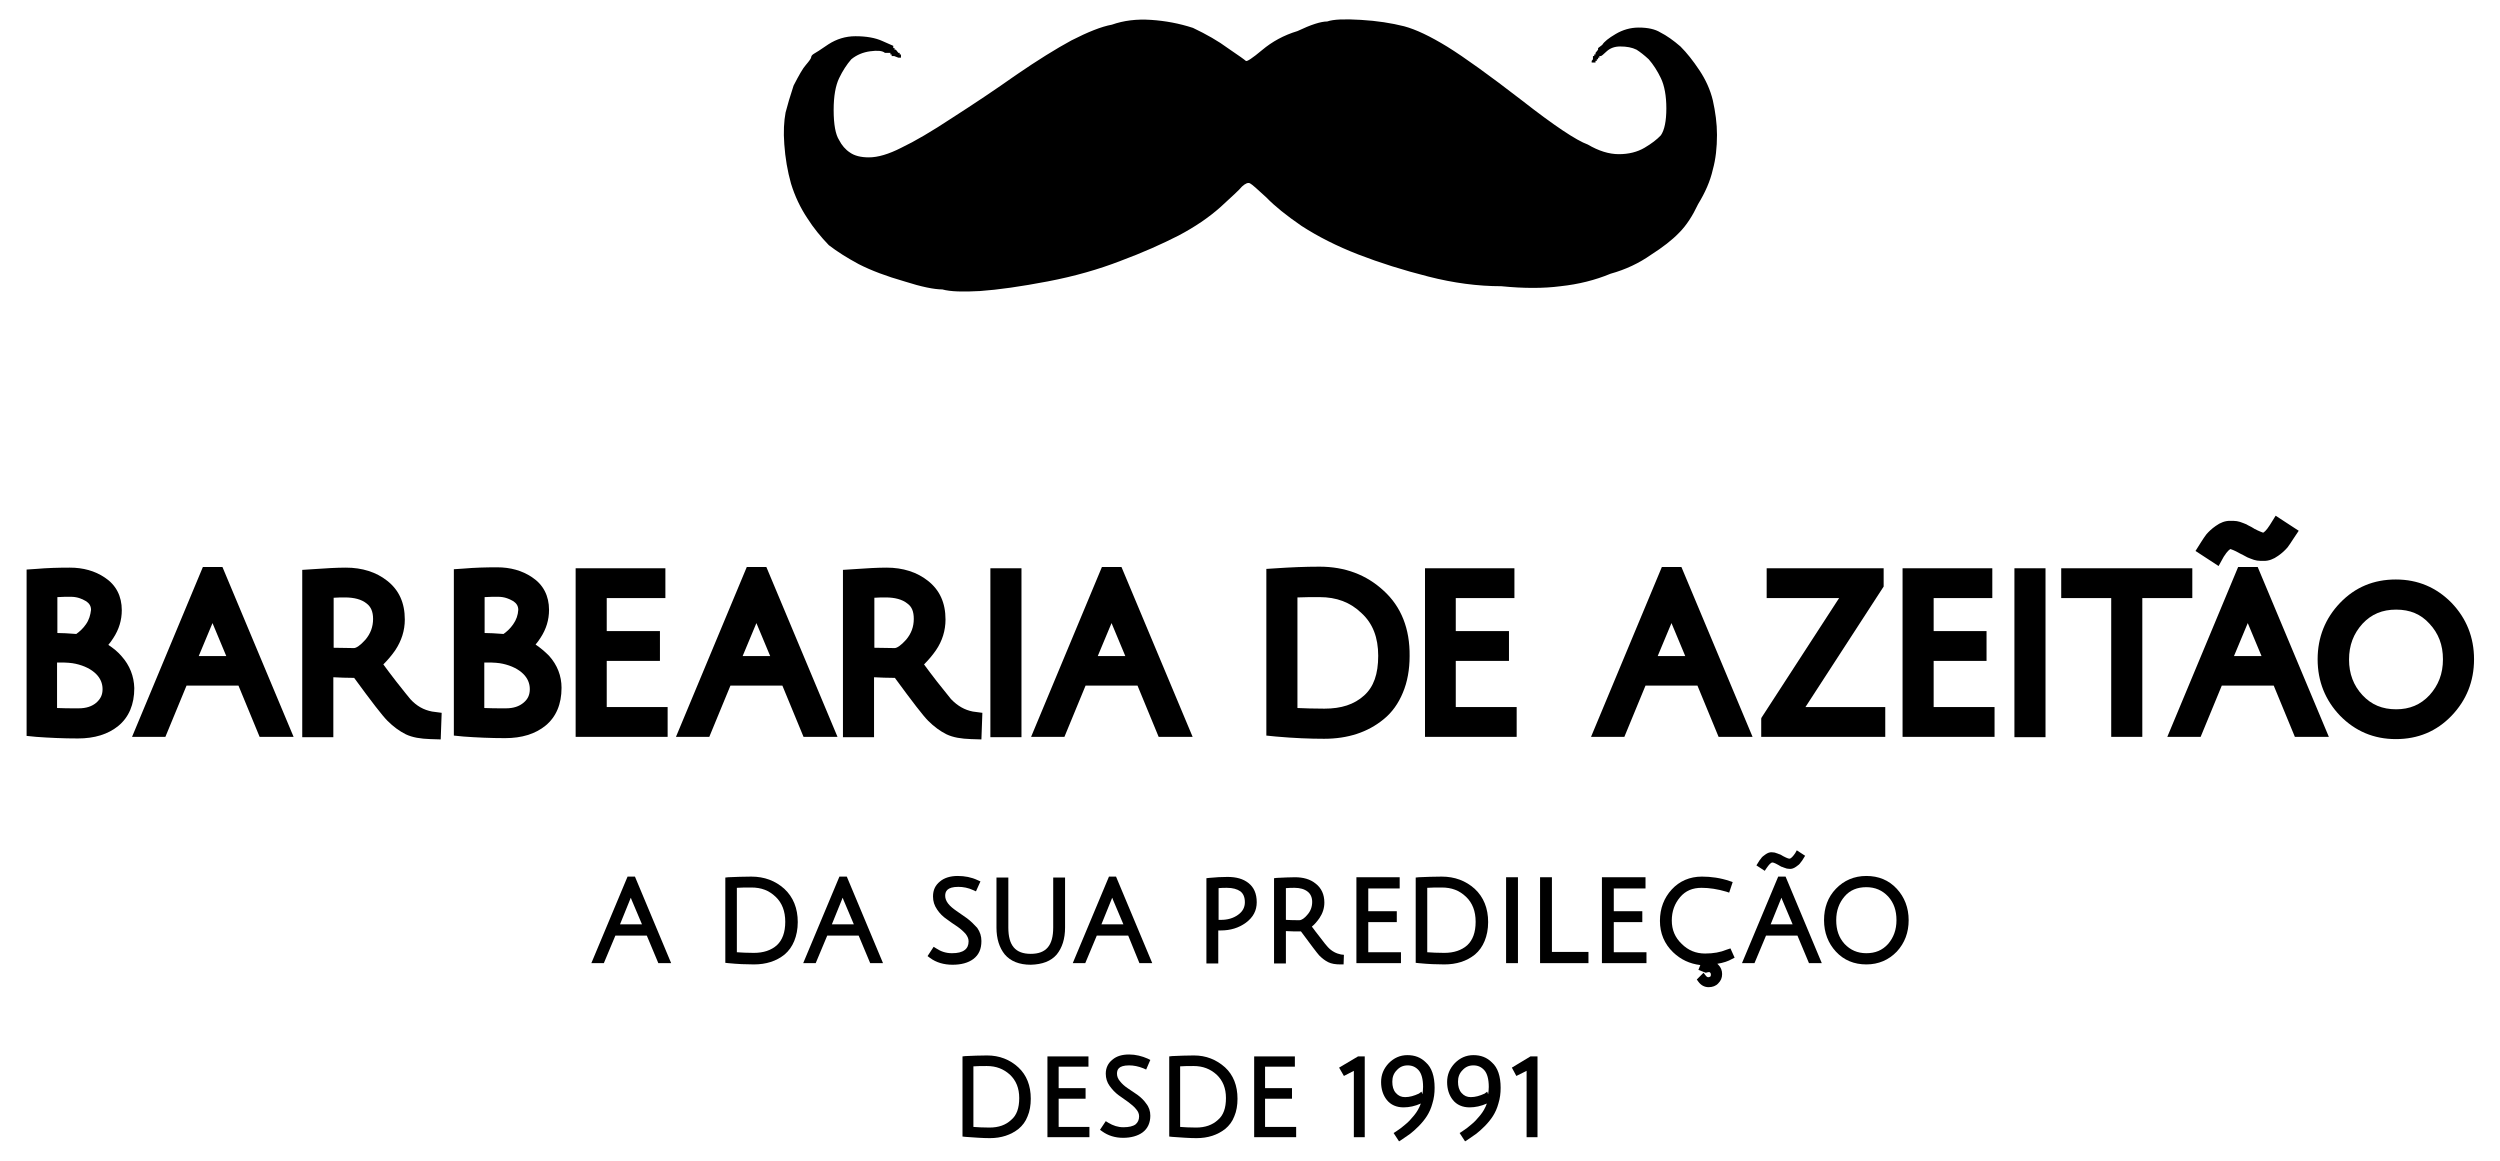
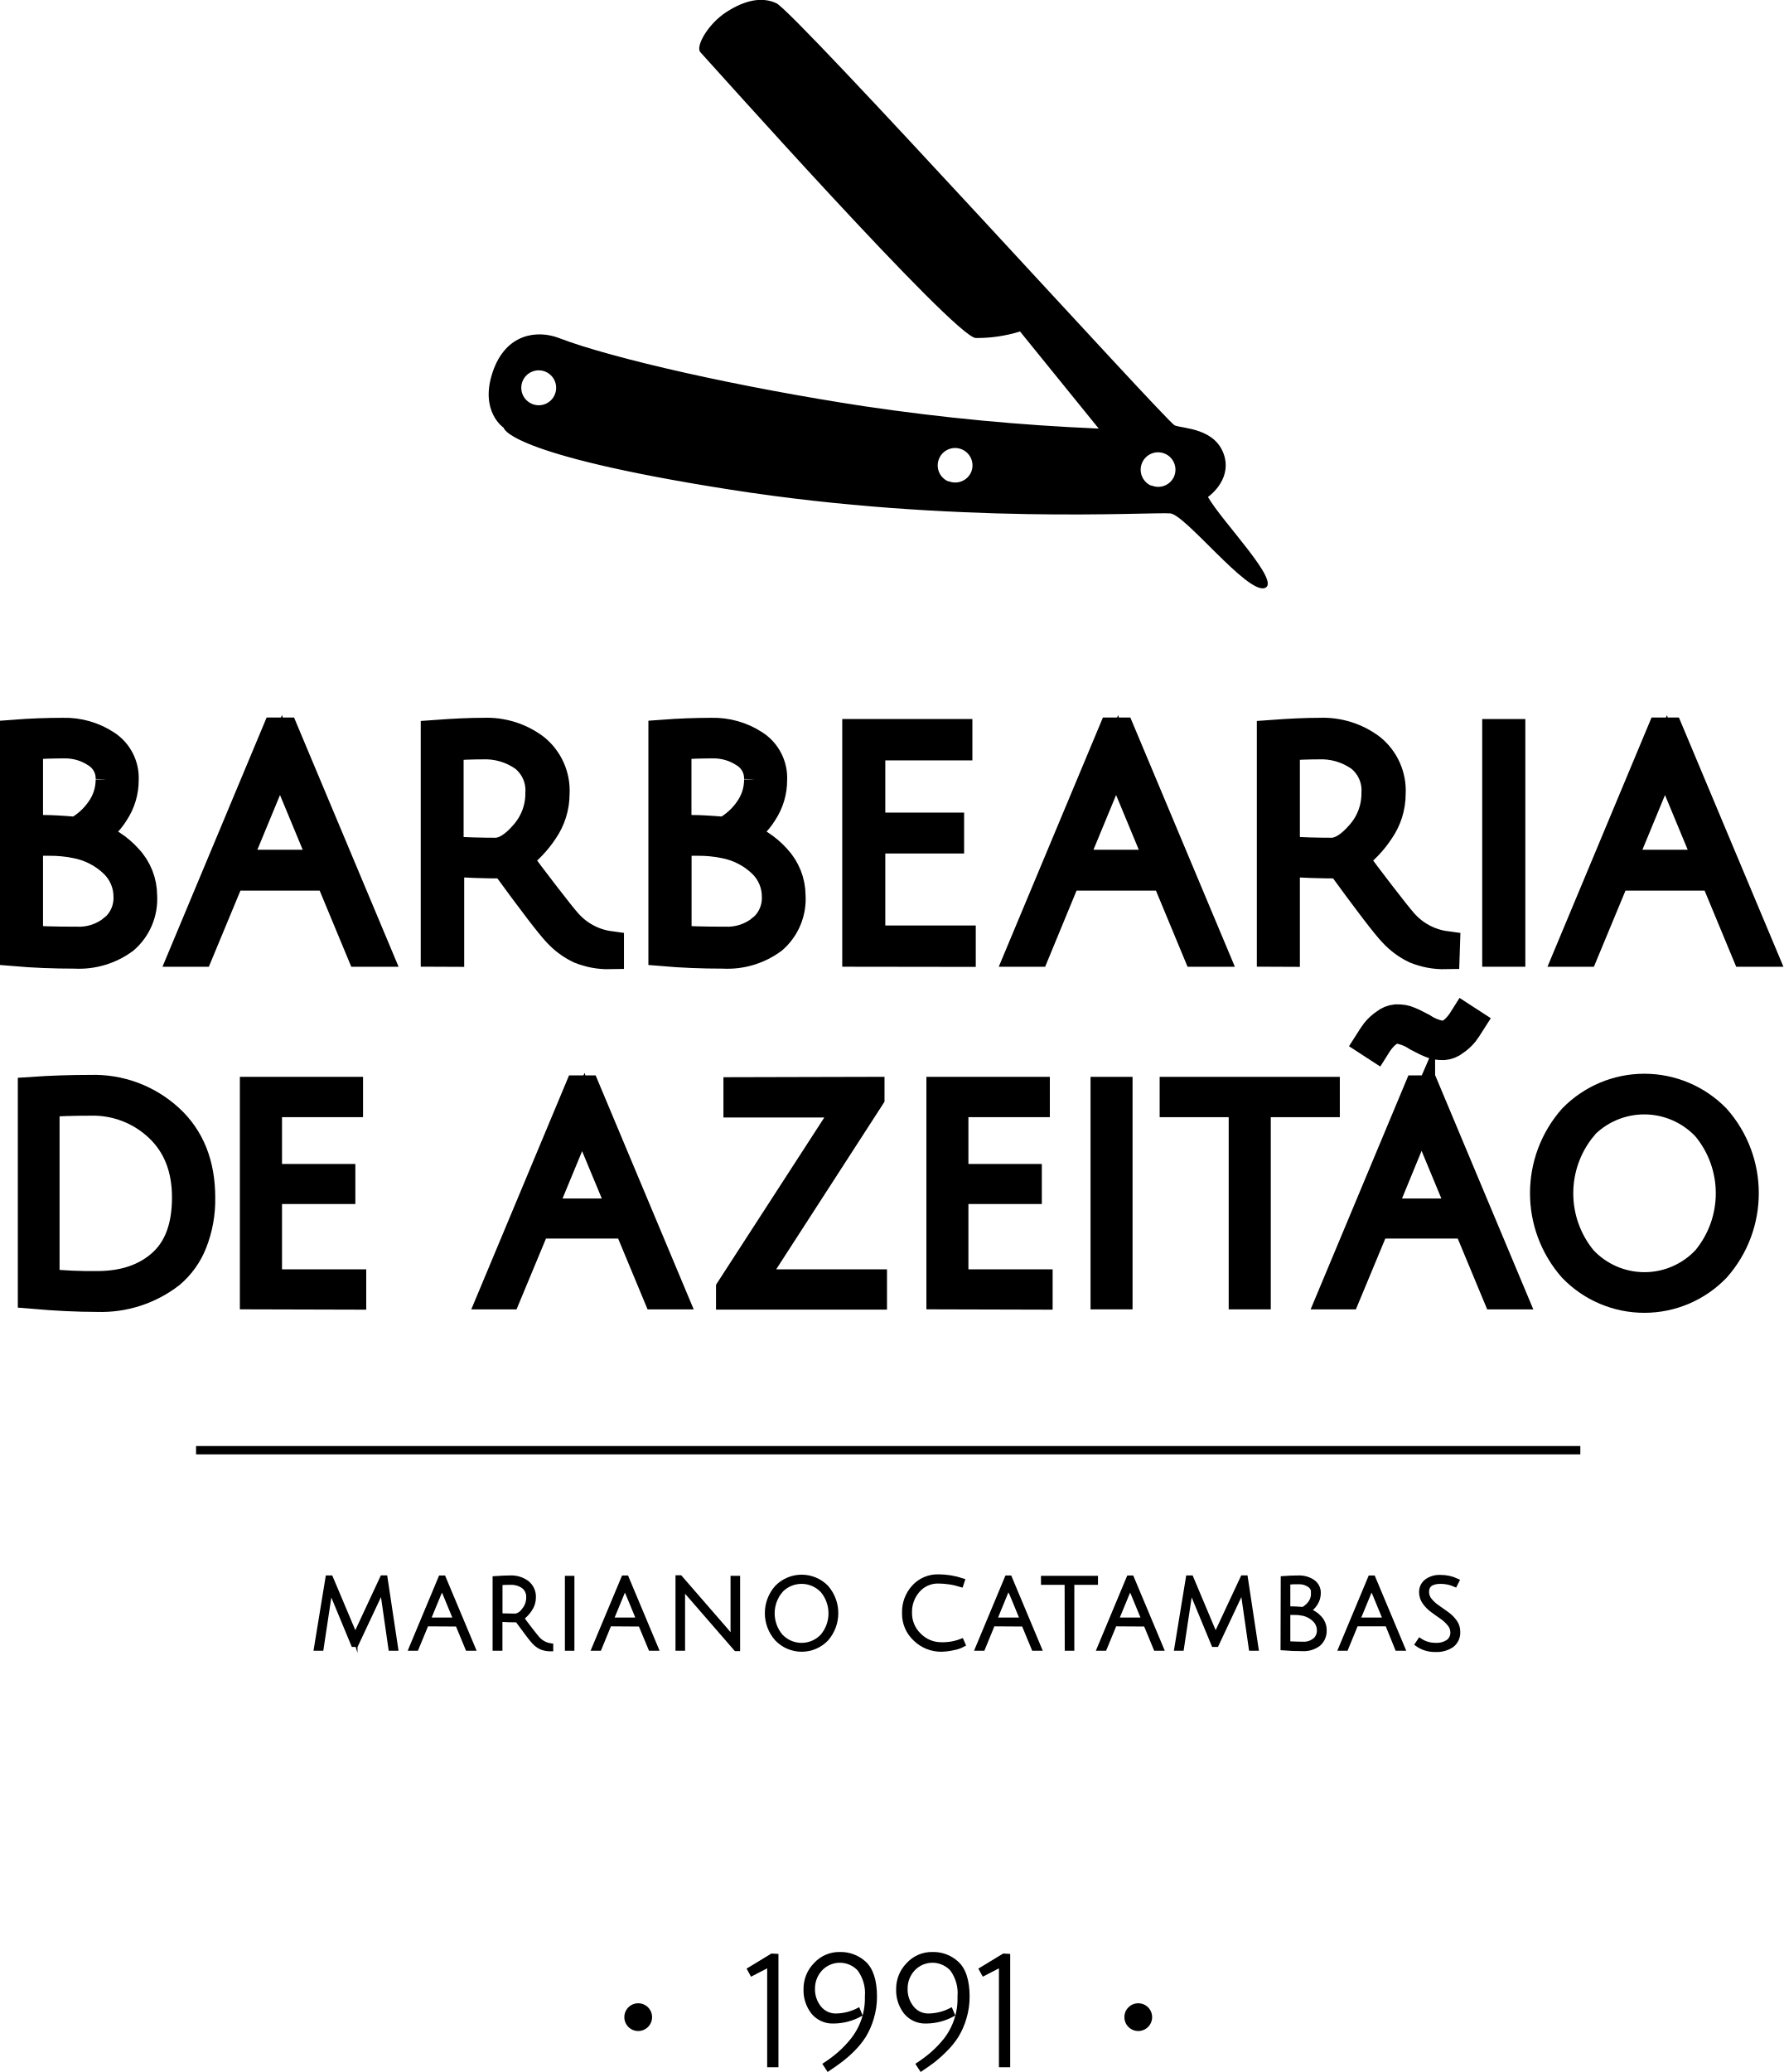
- <svg xmlns="http://www.w3.org/2000/svg" version="1.1" id="Layer_1" x="0px" y="0px" viewBox="0 0 780 362" style="enable-background:new 0 0 780 362;" xml:space="preserve">
-   <g id="XMLID_1_">
-     <g id="XMLID_155_">
-       <path id="XMLID_170_" d="M308,329.3c-2.3,0-4.6,0.1-6.8,0.2l-0.9,0.1v25l0.9,0.1c2.8,0.2,5.4,0.4,7.6,0.4c3.6,0,6.6-1,9-2.9    c1.2-1,2.2-2.3,2.8-3.9c0.7-1.6,1-3.5,1-5.5c0-4.1-1.3-7.4-3.9-9.8C315.1,330.6,311.8,329.3,308,329.3z M308.7,351.8    c-2,0-3.7-0.1-5-0.2v-18.9c1.2-0.1,2.7-0.1,4.2-0.1c2.9,0,5.2,0.9,7.2,2.7c1.9,1.8,2.9,4.2,2.9,7.3c0,3.1-0.8,5.4-2.5,6.8    C313.8,351,311.6,351.8,308.7,351.8z" />
-       <polygon id="XMLID_169_" points="330.3,342.8 338.7,342.8 338.7,339.5 330.3,339.5 330.3,332.8 339.6,332.8 339.6,329.6     326.8,329.6 326.8,354.8 339.9,354.8 339.9,351.6 330.3,351.6   " />
-       <path id="XMLID_168_" d="M354.9,341.6c-1-0.7-2.1-1.4-3.1-2.1c-0.9-0.6-1.8-1.4-2.4-2.2c-0.6-0.7-0.9-1.5-0.9-2.3    c0-1.2,0.4-2.6,3.8-2.6c1.4,0,2.9,0.3,4.4,0.9l0.9,0.4l1.3-3l-0.8-0.4c-1.8-0.8-3.8-1.3-5.8-1.3c-2.2,0-3.9,0.5-5.2,1.6    c-1.4,1.1-2.1,2.6-2.1,4.4c0,1.4,0.4,2.7,1.2,3.8c0.8,1.1,1.7,2.1,2.8,2.9c1,0.7,2.1,1.5,3.1,2.2c0.9,0.7,1.8,1.4,2.4,2.2    c0.6,0.7,0.9,1.4,0.9,2.2c0,1.1-0.4,1.9-1.1,2.5c-0.8,0.6-2.1,0.9-3.8,0.9c-1.7,0-3.2-0.5-4.7-1.4l-0.8-0.5l-1.8,2.7l0.7,0.5    c1.8,1.3,4,2,6.5,2c2.5,0,4.6-0.6,6.1-1.7c1.6-1.2,2.4-3,2.4-5.2c0-1.4-0.4-2.7-1.3-3.8C357,343.4,356,342.4,354.9,341.6z" />
-       <path id="XMLID_165_" d="M372.5,329.3c-2.3,0-4.6,0.1-6.8,0.2l-0.9,0.1v25l0.9,0.1c2.8,0.2,5.4,0.4,7.6,0.4c3.6,0,6.6-1,9-2.9    c1.2-1,2.2-2.3,2.8-3.9c0.7-1.6,1-3.5,1-5.5c0-4.1-1.3-7.4-3.9-9.8C379.5,330.6,376.3,329.3,372.5,329.3z M373.2,351.8    c-2,0-3.7-0.1-5-0.2v-18.9c1.2-0.1,2.7-0.1,4.2-0.1c2.9,0,5.2,0.9,7.2,2.7c1.9,1.8,2.9,4.2,2.9,7.3c0,3.1-0.8,5.4-2.5,6.8    C378.3,351,376,351.8,373.2,351.8z" />
-       <polygon id="XMLID_164_" points="394.7,342.8 403.1,342.8 403.1,339.5 394.7,339.5 394.7,332.8 404,332.8 404,329.6 391.3,329.6     391.3,354.8 404.4,354.8 404.4,351.6 394.7,351.6   " />
-       <polygon id="XMLID_163_" points="417.8,333.1 419.3,335.7 422.4,334.1 422.4,354.8 425.8,354.8 425.8,329.6 423.7,329.6   " />
-       <path id="XMLID_160_" d="M439.1,329.2c-2.3,0-4.2,0.9-5.8,2.5c-1.6,1.7-2.4,3.6-2.4,5.9c0,2.2,0.6,4.1,1.8,5.6    c1.2,1.5,3,2.3,5.2,2.3c1.8,0,3.6-0.4,5.4-1.2c-0.5,1.4-1.2,2.6-2.1,3.7c-0.9,1.1-1.8,2.1-2.7,2.8c-0.8,0.7-1.8,1.5-2.9,2.2    l-0.8,0.5l1.7,2.6l0.8-0.5c1-0.7,1.9-1.3,2.6-1.8c0.8-0.6,1.7-1.4,2.7-2.4c1-1,1.9-2.1,2.6-3.2c0.7-1.1,1.3-2.4,1.7-3.9    c0.5-1.6,0.7-3.2,0.7-4.9c0-3.6-0.9-6.3-2.7-7.9C443.3,329.9,441.4,329.2,439.1,329.2z M442.7,341.2c-1.5,0.7-2.9,1.1-4.3,1.1    c-1.2,0-2.1-0.4-2.9-1.3c-0.8-0.9-1.1-2.1-1.1-3.5c0-1.4,0.4-2.6,1.4-3.6c0.9-1,2-1.5,3.4-1.5c1.4,0,2.5,0.5,3.4,1.5    c0.9,1,1.4,2.8,1.4,5.2c0,0.8-0.1,1.6-0.2,2.3l-0.3-0.8L442.7,341.2z" />
-       <path id="XMLID_157_" d="M459.7,329.2c-2.3,0-4.2,0.9-5.8,2.5c-1.6,1.7-2.4,3.6-2.4,5.9c0,2.2,0.6,4.1,1.8,5.6    c1.2,1.5,3,2.3,5.2,2.3c1.8,0,3.6-0.4,5.4-1.2c-0.5,1.4-1.2,2.6-2.1,3.7c-0.9,1.1-1.8,2.1-2.7,2.8c-0.8,0.7-1.8,1.5-2.9,2.2    l-0.8,0.5l1.7,2.6l0.8-0.5c1-0.7,1.9-1.3,2.6-1.8c0.8-0.6,1.7-1.4,2.7-2.4c1-1,1.9-2.1,2.6-3.2c0.7-1.1,1.3-2.4,1.7-3.9    c0.5-1.6,0.7-3.2,0.7-4.9c0-3.6-0.9-6.3-2.7-7.9C463.9,329.9,462,329.2,459.7,329.2z M463.2,341.2c-1.5,0.7-2.9,1.1-4.3,1.1    c-1.2,0-2.1-0.4-2.9-1.3c-0.8-0.9-1.1-2.1-1.1-3.5c0-1.4,0.4-2.6,1.4-3.6c0.9-1,2-1.5,3.4-1.5c1.4,0,2.5,0.5,3.4,1.5    c0.9,1,1.4,2.8,1.4,5.2c0,0.8-0.1,1.6-0.2,2.3l-0.3-0.8L463.2,341.2z" />
-       <polygon id="XMLID_156_" points="471.7,333.1 473.1,335.7 476.3,334.1 476.3,354.8 479.7,354.8 479.7,329.6 477.5,329.6   " />
-     </g>
-     <g id="XMLID_111_">
-       <path id="XMLID_153_" d="M37.9,204.7c-1.2-1.4-2.6-2.5-4.1-3.5c0.6-0.7,1.1-1.4,1.6-2.2c1.7-2.6,2.6-5.5,2.6-8.6    c0-4.4-1.8-7.9-5.3-10.2c-3.1-2.1-6.8-3.1-10.9-3.1c-3.6,0-7.1,0.1-10.5,0.4l-3,0.2v51.9l3,0.3c4.1,0.3,8.5,0.5,13,0.5    c5.2,0,9.4-1.3,12.6-3.9c3.3-2.7,5-6.7,5-11.8C41.8,211,40.5,207.6,37.9,204.7z M30.7,219.9l-0.6-0.7c-1.4,1.2-3.2,1.8-5.6,1.8    c-2.7,0-4.9,0-6.7-0.1v-14.2h1c1.8,0,3.5,0.1,4.8,0.4c2.7,0.6,4.9,1.7,6.4,3.2c1.3,1.3,2,2.9,2,4.7c0,1.8-0.6,3-1.9,4.2    L30.7,219.9L30.7,219.9z M26.8,194.8c-0.9,1.3-1.9,2.2-3,3c-2.5-0.2-4.5-0.3-5.9-0.3v-11.2c1.4-0.1,2.8-0.1,4.2-0.1    c1.8,0,3.3,0.5,4.8,1.4c1,0.7,1.5,1.5,1.5,2.7C28.2,191.9,27.8,193.4,26.8,194.8z" />
-       <path id="XMLID_466_" d="M63.3,176.9l-22.1,53h10.4l6.6-16h16.2l6.6,16h10.6l-22.2-53H63.3z M70.6,204.7H62l4.3-10.3L70.6,204.7z" />
-       <path id="XMLID_469_" d="M128,218.1c-0.6-0.7-2.1-2.6-4.4-5.5c-1.5-1.9-2.8-3.7-4-5.3c1.3-1.3,2.6-2.8,3.7-4.4c2-3,3-6.2,3-9.6    c0-5.2-1.8-9.2-5.5-12.1c-3.4-2.7-7.8-4.1-12.9-4.1c-2.8,0-6.3,0.2-10.5,0.5l-3.1,0.2v52.2h9.7v-18.7c2,0.1,4.2,0.2,6.5,0.2    c5.4,7.4,8.8,11.8,10.4,13.4c1.8,1.8,3.7,3.2,5.7,4.2c2.1,1,4.6,1.4,7.7,1.5l3.2,0.1l0.3-8.3l-3-0.4    C132.2,221.5,130,220.3,128,218.1z M116.4,193.1c0,2.5-0.8,4.6-2.4,6.5c-1.7,1.9-2.9,2.6-3.6,2.6c-2,0-4.1-0.1-6.3-0.1v-15.6    c1.3-0.1,2.4-0.1,3.5-0.1c2.9,0,5.2,0.6,6.8,1.9C115.7,189.3,116.4,190.8,116.4,193.1z" />
-       <path id="XMLID_472_" d="M167.1,201.1c0.6-0.7,1.1-1.4,1.6-2.2c1.7-2.6,2.6-5.5,2.6-8.6c0-4.4-1.8-7.9-5.3-10.2    c-3.1-2.1-6.8-3.1-10.9-3.1c-3.6,0-7.1,0.1-10.5,0.4l-3,0.2v51.9l3,0.3c4.1,0.3,8.5,0.5,13,0.5c5.2,0,9.4-1.3,12.6-3.9    c3.3-2.7,5-6.7,5-11.8c0-3.7-1.3-7.1-3.9-10C170,203.3,168.6,202.1,167.1,201.1z M164,219.9l-0.6-0.7c-1.4,1.2-3.2,1.8-5.6,1.8    c-2.7,0-4.9,0-6.7-0.1v-14.2h1c1.8,0,3.5,0.1,4.8,0.4c2.7,0.6,4.9,1.7,6.4,3.2c1.3,1.3,2,2.9,2,4.7c0,1.8-0.6,3.1-1.9,4.2    L164,219.9z M160.1,194.8c-0.9,1.3-1.9,2.2-3,3c-2.5-0.2-4.5-0.3-5.9-0.3v-11.2c1.4-0.1,2.8-0.1,4.2-0.1c1.8,0,3.3,0.5,4.8,1.4    c1,0.7,1.5,1.5,1.5,2.7C161.6,191.9,161.1,193.4,160.1,194.8z" />
-       <polygon id="XMLID_474_" points="189.3,206.2 205.9,206.2 205.9,196.9 189.3,196.9 189.3,186.6 207.6,186.6 207.6,177.3     179.6,177.3 179.6,229.9 208.3,229.9 208.3,220.6 189.3,220.6   " />
-       <path id="XMLID_477_" d="M233,176.9l-22.1,53h10.4l6.6-16h16.2l6.6,16h10.6l-22.2-53H233z M240.3,204.7h-8.6l4.3-10.3L240.3,204.7    z" />
-       <path id="XMLID_480_" d="M296.7,218.1c-0.6-0.7-2.1-2.6-4.4-5.5c-1.5-1.9-2.8-3.7-4-5.3c1.3-1.3,2.6-2.8,3.7-4.4    c2-2.9,3-6.2,3-9.6c0-5.2-1.8-9.2-5.5-12.1c-3.4-2.7-7.8-4.1-12.9-4.1c-2.8,0-6.3,0.2-10.5,0.5l-3.1,0.2v52.2h9.7v-18.7    c2,0.1,4.2,0.2,6.5,0.2c5.5,7.5,8.8,11.8,10.4,13.4c1.8,1.8,3.7,3.2,5.7,4.2c2.1,1,4.6,1.4,7.7,1.5l3.2,0.1l0.3-8.3l-3-0.4    C301,221.5,298.8,220.3,296.7,218.1z M285.1,193.1c0,2.5-0.8,4.6-2.4,6.5c-1.7,1.9-2.9,2.6-3.6,2.6c-2,0-4.1-0.1-6.3-0.1v-15.6    c1.3-0.1,2.4-0.1,3.5-0.1c2.9,0,5.2,0.6,6.8,1.9C284.5,189.3,285.1,190.8,285.1,193.1z" />
-       <rect id="XMLID_481_" x="309" y="177.3" width="9.7" height="52.7" />
-       <path id="XMLID_484_" d="M343.8,176.9l-22.1,53h10.4l6.6-16h16.2l6.6,16h10.6l-22.2-53H343.8z M351.1,204.7h-8.6l4.3-10.3    L351.1,204.7z" />
-       <path id="XMLID_487_" d="M431.7,184.3c-5.4-5-12.1-7.5-20-7.5c-4.5,0-9.1,0.2-13.5,0.5l-3.1,0.2v52l3,0.3c5.6,0.5,10.6,0.7,15,0.7    c7.4,0,13.6-2,18.6-6.1c2.6-2.1,4.6-4.9,6-8.3c1.4-3.3,2.1-7.2,2.1-11.4C439.9,196.2,437.2,189.3,431.7,184.3z M430,204.6    c0,5.7-1.4,9.7-4.4,12.4c-3.1,2.8-7.1,4.1-12.4,4.1c-3.3,0-6.1-0.1-8.4-0.2v-34.5c2.1-0.1,4.4-0.1,6.9-0.1c5.3,0,9.6,1.6,13.1,5    C428.3,194.5,430,198.9,430,204.6z" />
-       <polygon id="XMLID_488_" points="454.2,206.2 470.8,206.2 470.8,196.9 454.2,196.9 454.2,186.6 472.5,186.6 472.5,177.3     444.6,177.3 444.6,229.9 473.2,229.9 473.2,220.6 454.2,220.6   " />
-       <path id="XMLID_491_" d="M518.5,176.9l-22.1,53h10.4l6.6-16h16.2l6.6,16h10.6l-22.2-53H518.5z M525.8,204.7h-8.6l4.3-10.3    L525.8,204.7z" />
-       <polygon id="XMLID_492_" points="587.7,183 587.7,177.3 551.2,177.3 551.2,186.6 573.8,186.6 549.6,223.9 549.5,224.2     549.5,229.9 588.2,229.9 588.2,220.6 563.3,220.6   " />
-       <polygon id="XMLID_493_" points="603.3,206.2 619.8,206.2 619.8,196.9 603.3,196.9 603.3,186.6 621.6,186.6 621.6,177.3     593.6,177.3 593.6,229.9 622.3,229.9 622.3,220.6 603.3,220.6   " />
-       <rect id="XMLID_494_" x="628.5" y="177.3" width="9.7" height="52.7" />
-       <polygon id="XMLID_495_" points="684,177.3 643.1,177.3 643.1,186.6 658.7,186.6 658.7,229.9 668.4,229.9 668.4,186.6 684,186.6       " />
-       <path id="XMLID_496_" d="M693.8,173.7c1.2-1.9,1.9-2.3,2.1-2.4c0.2,0.1,1.1,0.3,3,1.4l1,0.5c0.7,0.4,1.1,0.6,1.3,0.7    c0.2,0.1,0.5,0.2,1,0.4c0.7,0.3,1.4,0.5,2,0.6c0.6,0.1,1.3,0.1,2.2,0.1c1.4,0,2.9-0.5,4.4-1.6c1.3-0.9,2.2-1.8,2.9-2.6    c0.5-0.7,1.1-1.5,1.7-2.5l1.8-2.7l-7.2-4.7l-1.8,2.9c-1.2,1.9-1.9,2.3-2.1,2.4c-0.2-0.1-1-0.3-2.9-1.3l-0.1-0.1    c-0.1,0-0.3-0.2-0.7-0.4l-0.2-0.1c-0.7-0.3-1.1-0.6-1.3-0.7c-0.2-0.1-0.5-0.2-1-0.4c-0.7-0.3-1.4-0.5-2-0.6    c-0.6-0.1-1.3-0.1-2.2-0.1c-1.4,0-2.9,0.5-4.4,1.6c-1.3,0.9-2.2,1.8-2.9,2.6c-0.5,0.7-1.1,1.5-1.7,2.5l-1.7,2.7l7.2,4.7    L693.8,173.7z" />
-       <path id="XMLID_499_" d="M698.3,176.9l-22.1,53h10.4l6.6-16h16.2l6.6,16h10.6l-22.2-53H698.3z M705.6,204.7H697l4.3-10.3    L705.6,204.7z" />
-       <path id="XMLID_502_" d="M764.9,188.1c-4.7-4.8-10.5-7.3-17.4-7.3c-6.9,0-12.7,2.4-17.4,7.3c-4.6,4.8-7,10.7-7,17.6    c0,6.9,2.4,12.8,7,17.6c4.7,4.8,10.5,7.3,17.4,7.3c6.9,0,12.7-2.4,17.4-7.3c4.6-4.8,7-10.7,7-17.6    C771.9,198.8,769.5,192.9,764.9,188.1z M762.2,205.7c0,4.5-1.4,8.1-4.2,11.2c-2.8,3-6.2,4.4-10.4,4.4c-4.3,0-7.7-1.4-10.5-4.4    c-2.8-3-4.2-6.7-4.2-11.1c0-4.5,1.4-8.1,4.2-11.2c2.8-3,6.2-4.4,10.5-4.4c4.3,0,7.7,1.4,10.4,4.4    C760.8,197.6,762.2,201.2,762.2,205.7z" />
-     </g>
-     <g id="XMLID_75_">
-       <path id="XMLID_108_" d="M195.8,273.5l-11.3,27h3.9l3.6-8.6h9.8l3.6,8.6h4l-11.3-27H195.8z M193.4,288.5l3.2-7.9    c0.1-0.2,0.1-0.3,0.2-0.5c0.1,0.2,0.2,0.4,0.2,0.5l3.3,7.8H193.4z" />
-       <path id="XMLID_105_" d="M234.4,273.5c-2.4,0-4.8,0.1-7.2,0.2l-0.9,0.1v26.6l0.9,0.1c3,0.3,5.7,0.4,8,0.4c3.8,0,7-1,9.6-3.1    c1.3-1.1,2.3-2.5,3-4.2c0.7-1.7,1.1-3.7,1.1-5.9c0-4.3-1.4-7.8-4.2-10.4C241.9,274.8,238.5,273.5,234.4,273.5z M235.2,297.3    c-2.1,0-3.9-0.1-5.3-0.2v-20.1c1.3-0.1,2.8-0.1,4.5-0.1c3.1,0,5.5,0.9,7.6,2.9c2,1.9,3,4.5,3,7.8c0,3.3-0.9,5.7-2.6,7.3    C240.6,296.5,238.2,297.3,235.2,297.3z" />
-       <path id="XMLID_102_" d="M258.1,291.9h9.8l3.6,8.6h4l-11.3-27h-2.3l-11.3,27h3.9L258.1,291.9z M259.5,288.5l3.2-7.9    c0.1-0.2,0.1-0.3,0.2-0.5c0.1,0.2,0.2,0.4,0.2,0.5l3.3,7.8H259.5z" />
-       <path id="XMLID_101_" d="M301.7,286.5c-1.1-0.8-2.2-1.5-3.3-2.3c-1-0.7-1.9-1.4-2.6-2.3c-0.6-0.8-0.9-1.6-0.9-2.4    c0-1.3,0.5-2.8,4.1-2.8c1.5,0,3.1,0.3,4.6,1l0.9,0.4l1.4-3.1l-0.9-0.4c-1.9-0.9-4-1.3-6.2-1.3c-2.3,0-4.2,0.6-5.5,1.7    c-1.5,1.2-2.2,2.7-2.2,4.7c0,1.5,0.4,2.8,1.3,4.1c0.8,1.2,1.8,2.2,3,3c1.1,0.8,2.2,1.6,3.3,2.3c1,0.7,1.9,1.5,2.6,2.3    c0.6,0.8,0.9,1.5,0.9,2.3c0,1.2-0.4,2.1-1.2,2.7c-0.9,0.7-2.2,1-4,1c-1.8,0-3.4-0.5-4.9-1.5l-0.8-0.5l-1.9,2.9l0.8,0.6    c1.9,1.4,4.3,2.1,7,2.1c2.7,0,4.9-0.6,6.5-1.8c1.7-1.3,2.5-3.1,2.5-5.6c0-1.5-0.4-2.8-1.3-4.1    C303.9,288.4,302.9,287.4,301.7,286.5z" />
-       <path id="XMLID_100_" d="M329.7,297.8c1.7-2.1,2.6-4.9,2.6-8.4v-15.6h-3.7v15.6c0,5.6-2.2,8.2-7,8.2s-7-2.6-7-8.2v-15.6h-3.7v15.6    c0,3.5,0.9,6.3,2.6,8.4c1.8,2.1,4.5,3.2,8.1,3.2C325.2,300.9,327.9,299.9,329.7,297.8z" />
-       <path id="XMLID_97_" d="M355.5,300.5h4l-11.3-27H346l-11.3,27h3.9l3.6-8.6h9.8L355.5,300.5z M343.6,288.5l3.2-7.9    c0.1-0.2,0.1-0.3,0.2-0.5c0.1,0.2,0.2,0.4,0.2,0.5l3.3,7.8H343.6z" />
-       <path id="XMLID_94_" d="M389.5,275.5c-1.6-1.3-3.8-1.9-6.5-1.9c-1.8,0-3.7,0.1-5.7,0.3l-0.9,0.1v26.6h3.7v-10.3h0.8    c3,0,5.6-0.8,7.8-2.4c2.3-1.7,3.4-3.8,3.4-6.4C392.1,278.8,391.2,276.8,389.5,275.5z M380.1,277.1c1-0.1,1.9-0.1,2.7-0.1h0    c1.8,0,3.2,0.4,4.2,1.1c0.9,0.7,1.4,1.8,1.4,3.4c0,1.6-0.7,2.9-2.1,3.9c-1.5,1.1-3.3,1.6-5.4,1.6h-0.7V277.1z" />
-       <path id="XMLID_91_" d="M414.3,295.5c-0.4-0.4-1.2-1.4-2.4-3c-1-1.3-1.9-2.4-2.6-3.4c0.9-0.7,1.7-1.7,2.4-2.7    c1-1.5,1.5-3.1,1.5-4.8c0-2.5-0.9-4.5-2.7-5.9c-1.7-1.4-3.9-2-6.5-2c-1.5,0-3.4,0.1-5.6,0.2l-0.9,0.1v26.6h3.7v-10.1    c1.4,0.1,3,0.1,4.7,0.1c3.1,4.2,4.9,6.6,5.7,7.5c0.9,0.9,1.8,1.6,2.8,2.1c1,0.5,2.3,0.7,3.8,0.7l1,0l0.1-3l-0.9-0.1    C416.9,297.5,415.5,296.8,414.3,295.5z M401.2,277.1c1-0.1,1.9-0.1,2.7-0.1c1.7,0,3.1,0.4,4.1,1.2c0.9,0.7,1.4,1.8,1.4,3.2    c0,1.5-0.5,2.9-1.5,4c-0.9,1.1-1.8,1.7-2.5,1.7c-1.3,0-2.7,0-4.2-0.1V277.1z" />
-       <polygon id="XMLID_90_" points="426.9,287.7 435.8,287.7 435.8,284.3 426.9,284.3 426.9,277.2 436.7,277.2 436.7,273.7     423.2,273.7 423.2,300.5 437.1,300.5 437.1,297.1 426.9,297.1   " />
-       <path id="XMLID_87_" d="M449.8,273.5c-2.4,0-4.8,0.1-7.2,0.2l-0.9,0.1v26.6l0.9,0.1c3,0.3,5.7,0.4,8,0.4c3.8,0,7-1,9.6-3.1    c1.3-1.1,2.3-2.5,3-4.2c0.7-1.7,1.1-3.7,1.1-5.9c0-4.3-1.4-7.8-4.2-10.4C457.3,274.8,453.9,273.5,449.8,273.5z M450.6,297.3    c-2.1,0-3.9-0.1-5.3-0.2v-20.1c1.3-0.1,2.8-0.1,4.5-0.1c3.1,0,5.5,0.9,7.6,2.9c2,1.9,3,4.5,3,7.8c0,3.3-0.9,5.7-2.6,7.3    C456,296.5,453.6,297.3,450.6,297.3z" />
-       <rect id="XMLID_86_" x="469.9" y="273.7" width="3.7" height="26.8" />
-       <polygon id="XMLID_85_" points="484.2,273.7 480.5,273.7 480.5,300.5 495.6,300.5 495.6,297 484.2,297   " />
-       <polygon id="XMLID_84_" points="503.5,287.7 512.4,287.7 512.4,284.3 503.5,284.3 503.5,277.2 513.4,277.2 513.4,273.7     499.8,273.7 499.8,300.5 513.7,300.5 513.7,297.1 503.5,297.1   " />
-       <path id="XMLID_83_" d="M538.7,296.3c-1.9,0.8-4.1,1.2-6.7,1.2c-2.9,0-5.3-1-7.3-3c-2.1-2-3.1-4.4-3.1-7.3c0-2.9,0.9-5.3,2.6-7.3    c1.7-2,3.9-2.9,6.7-2.9c2.4,0,5,0.4,7.7,1.2l0.9,0.3l1.1-3.3l-0.9-0.3c-2.9-1-5.9-1.4-8.7-1.4c-3.8,0-7,1.4-9.4,4    c-2.4,2.6-3.7,5.9-3.7,9.8c0,3.9,1.4,7.2,4.1,9.8c2.4,2.3,5.2,3.6,8.5,4l-0.6,1.5l2.3,0.9l0.4-0.1c0.2-0.1,0.4-0.1,0.7-0.1    c0.1,0,0.2,0,0.3,0.2c0.1,0.1,0.2,0.2,0.2,0.6c0,0.4-0.1,0.5-0.2,0.6c-0.1,0.1-0.5,0.2-0.6,0.2c-0.2,0-0.5-0.1-0.8-0.5l-0.7-0.9    l-2.1,2.1l0.5,0.7c0.8,1.1,1.9,1.7,3.2,1.7c1.2,0,2.3-0.4,3-1.2c0.8-0.8,1.2-1.7,1.2-2.9c0-1.1-0.4-2.1-1.1-2.8    c-0.1-0.1-0.3-0.3-0.4-0.4c1.9-0.3,3.4-0.8,4.6-1.5l0.8-0.4l-1.3-2.9L538.7,296.3z" />
-       <path id="XMLID_80_" d="M554.8,273.5l-11.3,27h3.9l3.6-8.6h9.8l3.6,8.6h4l-11.3-27H554.8z M552.4,288.5l3.2-7.9    c0.1-0.2,0.1-0.3,0.2-0.5c0.1,0.2,0.2,0.4,0.2,0.5l3.3,7.8H552.4z" />
-       <path id="XMLID_79_" d="M551.2,270.8c0.7-1,1.3-1.7,1.8-1.7c0.1,0,0.5,0,1.9,0.8l0.5,0.3c0.3,0.2,0.6,0.3,0.7,0.3l0.5,0.2    c0.3,0.1,0.6,0.2,0.9,0.3c0.3,0,0.6,0.1,1,0.1c0.6,0,1.2-0.2,1.9-0.7c0.6-0.4,1.1-0.8,1.4-1.3c0.3-0.3,0.6-0.8,0.9-1.3l0.5-0.8    l-2.6-1.7l-0.5,0.9c-0.7,1-1.3,1.7-1.8,1.7c-0.1,0-0.5,0-2-0.8c0,0-0.2-0.1-0.5-0.3c-0.3-0.2-0.6-0.3-0.7-0.3l-0.5-0.2    c-0.3-0.1-0.6-0.2-0.9-0.3c-0.3,0-0.6-0.1-1-0.1c-0.6,0-1.2,0.2-1.9,0.7c-0.6,0.4-1.1,0.8-1.4,1.3c-0.3,0.3-0.6,0.8-0.9,1.3    l-0.5,0.8l2.6,1.7L551.2,270.8z" />
-       <path id="XMLID_76_" d="M582.3,273.3c-3.8,0-7,1.4-9.5,4c-2.5,2.6-3.7,5.9-3.7,9.8c0,3.9,1.3,7.2,3.7,9.8c2.5,2.7,5.7,4,9.5,4    c3.8,0,7-1.4,9.5-4c2.5-2.7,3.7-6,3.7-9.8c0-3.9-1.3-7.2-3.7-9.8C589.3,274.6,586.1,273.3,582.3,273.3z M582.3,297.4    c-2.8,0-5-1-6.8-2.9c-1.8-2-2.6-4.4-2.6-7.4c0-3,0.9-5.4,2.6-7.4c1.7-2,4-2.9,6.8-2.9c2.8,0,5,1,6.8,2.9c1.8,2,2.6,4.4,2.6,7.4    c0,3-0.9,5.4-2.6,7.4C587.3,296.5,585.1,297.4,582.3,297.4z" />
-     </g>
-     <path id="XMLID_73_" d="M499.4,17.5H499V18h-0.4v0.5h-0.4V19h-0.4v0.5h-0.8h-0.4V19l0.4-0.5V18v-0.5h0.4V17h0.4v-0.5l0.4-0.5   l0.4-0.5V15c0,0,0.4-0.3,1.3-1c0.6-1,2-2.1,4.2-3.4c2.2-1.3,4.6-2,7.2-2c2.8,0,5.1,0.5,6.7,1.5c2,1,4.1,2.5,6.3,4.4   c2,2,3.9,4.4,5.9,7.4c2,3,3.4,6.1,4.2,9.4c0.8,3.6,1.3,7.2,1.3,10.8c0,3.9-0.4,7.6-1.3,10.8c-0.8,3.6-2.4,7.2-4.6,10.8   c-1.7,3.6-3.6,6.6-5.9,8.9c-2.2,2.3-5.2,4.6-8.8,6.9c-3.7,2.6-7.9,4.6-12.6,5.9c-4.8,2-10,3.3-15.6,3.9c-5.3,0.7-11.5,0.7-18.5,0   c-7.3,0-14.9-1-22.7-3c-7.9-2-15.2-4.3-21.9-6.9c-6.7-2.6-12.6-5.6-17.7-8.9c-4.8-3.3-8.4-6.2-11-8.9c-2.8-2.6-4.5-4.1-5.1-4.4   c-0.6-0.3-1.4,0-2.5,1c-0.8,1-3.1,3.1-6.7,6.4c-3.7,3.3-8,6.2-13.1,8.9c-5.1,2.6-11.1,5.3-18.1,7.9c-6.7,2.6-14.3,4.8-22.7,6.4   c-8.4,1.6-15.4,2.6-21.1,3c-5.3,0.3-9.3,0.2-11.8-0.5c-2.5,0-6.5-0.8-11.8-2.5c-5.6-1.6-10.4-3.4-14.3-5.4c-3.7-2-6.7-3.9-9.3-5.9   c-2.5-2.6-4.8-5.4-6.7-8.4c-2.2-3.3-3.9-6.9-5.1-10.8c-1.1-3.9-1.8-8-2.1-12.3c-0.3-3.9-0.1-7.2,0.4-9.9c0.6-2.3,1.4-5.1,2.5-8.4   c1.7-3.3,2.9-5.4,3.8-6.4c1.1-1.3,1.7-2.1,1.7-2.5c0-0.3,0.3-0.7,0.8-1c0.6-0.3,2.1-1.3,4.6-3c2.5-1.6,5.3-2.5,8.4-2.5   c3.4,0,6.2,0.5,8.4,1.5l3.4,1.5V15h0.4v0.5h0.4l0.4,0.5l0.4,0.5h0.4V17h0.4v0.5V18h-0.8l-1.3-0.5h-0.4h-0.4V17h-0.4v-0.5h-1.7   c-0.8-0.7-2.4-0.8-4.6-0.5c-2.2,0.3-4.2,1.1-5.9,2.5c-1.4,1.6-2.7,3.6-3.8,5.9c-1.1,2.3-1.7,5.6-1.7,9.9c0,4.6,0.6,7.7,1.7,9.4   c0.8,1.6,2,3,3.4,3.9c1.4,1,3.4,1.5,5.9,1.5c2.8,0,6.2-1,10.1-3c4.2-2,9.5-5.1,16-9.4c6.7-4.3,13.3-8.7,19.8-13.3   c6.7-4.6,12.5-8.2,17.3-10.8c5.1-2.6,9.3-4.3,12.6-4.9c3.7-1.3,7.7-1.8,12.2-1.5c4.5,0.3,8.8,1.1,13.1,2.5c4.2,2,7.9,4.1,11,6.4   c3.4,2.3,5.2,3.6,5.5,3.9c0.3,0.3,2-0.8,5.1-3.4c3.1-2.6,6.7-4.6,11-5.9c4.2-2,7.3-3,9.3-3c2-0.7,5.5-0.8,10.5-0.5   c5.1,0.3,9.5,1,13.5,2c3.7,1,8.1,3.1,13.5,6.4c5.3,3.3,13.1,8.9,23.2,16.7c10.1,7.9,17,12.5,20.6,13.8c3.4,2,6.6,3,9.7,3   c3.1,0,5.8-0.7,8-2c2.2-1.3,3.9-2.6,5.1-3.9c1.1-1.6,1.7-4.4,1.7-8.4c0-3.9-0.6-7.1-1.7-9.4c-1.1-2.3-2.4-4.3-3.8-5.9   c-1.4-1.3-2.7-2.3-3.8-3c-1.4-0.7-3.1-1-5.1-1c-1.7,0-3.1,0.5-4.2,1.5C500.2,17,499.7,17.5,499.4,17.5" />
-   </g>
+ <svg xmlns="http://www.w3.org/2000/svg" id="Layer_1" data-name="Layer 1" viewBox="0 0 273.82 318.03">
+   <defs>
+     <style>.cls-1,.cls-2,.cls-3{stroke:#000;stroke-miterlimit:10;}.cls-1{stroke-width:4.35px;}.cls-2{stroke-width:0.75px;}.cls-3{stroke-width:0.6px;}</style>
+   </defs>
+   <path class="cls-1" d="M2.17,112.64c2.45-.19,5-.29,7.51-.29a11.57,11.57,0,0,1,6.64,1.89,6.15,6.15,0,0,1,2.8,5.46,9,9,0,0,1-1.48,5,10.24,10.24,0,0,1-3.55,3.48,12.25,12.25,0,0,1,5.6,3.58,8.37,8.37,0,0,1,2.26,5.7,8.24,8.24,0,0,1-2.8,6.73,11.73,11.73,0,0,1-7.68,2.31q-4.87,0-9.3-.38Zm14.69,7a4.5,4.5,0,0,0-2.14-4,8.55,8.55,0,0,0-4.8-1.41c-1.77,0-3.6.06-5.49.19v12.85H6.74c1.13,0,2.79.09,5,.28a10.47,10.47,0,0,0,3.63-3.25A7.91,7.91,0,0,0,16.86,119.63Zm.52,22.93a6.15,6.15,0,0,0,2.22-4.88,7.07,7.07,0,0,0-2.15-5.13,11.38,11.38,0,0,0-5.86-3,19.2,19.2,0,0,0-4-.38H4.43v15c1.39.16,3.82.23,7.3.23A8.34,8.34,0,0,0,17.38,142.56Z" />
+   <path class="cls-1" d="M35.46,134.53l-4.85,11.68h-2.4l14.17-33.9H43.7l14.22,33.9H55.38l-4.85-11.68Zm7.44-18.46a3.22,3.22,0,0,0-.19.57c-.44,1.35-.86,2.49-1.27,3.44L36.26,132.6H49.73l-5.18-12.48A22.27,22.27,0,0,1,42.9,116.07Z" />
+   <path class="cls-1" d="M66.77,146.21V112.68q4.47-.33,7.49-.33a12.3,12.3,0,0,1,7.91,2.48,8.4,8.4,0,0,1,3.1,7,10,10,0,0,1-1.78,5.7,16.28,16.28,0,0,1-4,4.19c1.16,1.6,2.6,3.5,4.31,5.72s2.82,3.6,3.32,4.16a10.52,10.52,0,0,0,6.5,3.49l0,1.5a11.66,11.66,0,0,1-4.66-.87,11.35,11.35,0,0,1-3.41-2.52q-1.63-1.69-8.08-10.54c-3.07,0-5.87-.1-8.38-.29v13.85Zm9.28-15.45q2.07,0,4.42-2.73a9.4,9.4,0,0,0,2.36-6.33,6.45,6.45,0,0,0-2.43-5.46A10.29,10.29,0,0,0,74,114.38c-1.42,0-3.07.06-5,.19v16C71.54,130.69,73.88,130.76,76.05,130.76Z" />
+   <path class="cls-1" d="M101.72,112.64q3.68-.28,7.51-.29a11.59,11.59,0,0,1,6.64,1.89,6.15,6.15,0,0,1,2.8,5.46,9,9,0,0,1-1.48,5,10.26,10.26,0,0,1-3.56,3.48,12.23,12.23,0,0,1,5.61,3.58,8.41,8.41,0,0,1,2.26,5.7,8.24,8.24,0,0,1-2.8,6.73,11.73,11.73,0,0,1-7.68,2.31q-4.87,0-9.3-.38Zm14.69,7a4.5,4.5,0,0,0-2.14-4,8.55,8.55,0,0,0-4.8-1.41c-1.78,0-3.6.06-5.49.19v12.85h2.31c1.13,0,2.79.09,5,.28a10.47,10.47,0,0,0,3.63-3.25A7.91,7.91,0,0,0,116.41,119.63Zm.52,22.93a6.17,6.17,0,0,0,2.21-4.88,7.06,7.06,0,0,0-2.14-5.13,11.38,11.38,0,0,0-5.86-3,19.23,19.23,0,0,0-4-.38H104v15c1.38.16,3.82.23,7.3.23A8.36,8.36,0,0,0,116.93,142.56Z" />
+   <path class="cls-1" d="M131.48,146.21V112.54h15.63v2H133.74V126.9h12.1v1.93h-12.1v15.4h13.89v2Z" />
+   <path class="cls-1" d="M163.82,134.53,159,146.21h-2.4l14.17-33.9h1.32l14.22,33.9h-2.54l-4.85-11.68Zm7.44-18.46a3.22,3.22,0,0,0-.19.57c-.44,1.35-.86,2.49-1.27,3.44l-5.18,12.52h13.47l-5.18-12.48A22.27,22.27,0,0,1,171.26,116.07Z" />
+   <path class="cls-1" d="M195.13,146.21V112.68q4.47-.33,7.49-.33a12.32,12.32,0,0,1,7.91,2.48,8.4,8.4,0,0,1,3.1,7,9.91,9.91,0,0,1-1.79,5.7,16.08,16.08,0,0,1-4,4.19c1.16,1.6,2.6,3.5,4.31,5.72s2.82,3.6,3.32,4.16a10.5,10.5,0,0,0,6.5,3.49l-.05,1.5a11.66,11.66,0,0,1-4.66-.87,11.35,11.35,0,0,1-3.41-2.52q-1.64-1.69-8.08-10.54-4.62,0-8.38-.29v13.85Zm9.28-15.45q2.07,0,4.42-2.73a9.4,9.4,0,0,0,2.36-6.33,6.45,6.45,0,0,0-2.43-5.46,10.3,10.3,0,0,0-6.43-1.86c-1.41,0-3.06.06-4.94.19v16C199.9,130.69,202.24,130.76,204.41,130.76Z" />
+   <path class="cls-1" d="M229.73,146.21V112.54H232v33.67Z" />
+   <path class="cls-1" d="M248.1,134.53l-4.85,11.68h-2.41L255,112.31h1.31l14.22,33.9H268l-4.85-11.68Zm7.43-18.46a2.79,2.79,0,0,0-.18.57c-.44,1.35-.87,2.49-1.28,3.44L248.9,132.6h13.46l-5.18-12.48A22.27,22.27,0,0,1,255.53,116.07Z" />
+   <path class="cls-1" d="M13.9,167.16A17.11,17.11,0,0,1,26,171.65q4.88,4.48,4.87,12.2a17.9,17.9,0,0,1-1.25,6.91,12.05,12.05,0,0,1-3.44,4.8,17.42,17.42,0,0,1-11.27,3.63q-4.43,0-10-.48V167.46Q9.34,167.16,13.9,167.16Zm1,30.11q6.18,0,9.93-3.36t3.75-10.1q0-6.75-4.23-10.74a14.66,14.66,0,0,0-10.45-4c-2.66,0-5,.08-6.93.22v27.62A69.75,69.75,0,0,0,14.9,197.27Z" />
+   <path class="cls-1" d="M39,198.8V167.46H53.56v1.84H41.12v11.53H52.38v1.8H41.12V197H54.05v1.84Z" />
+   <path class="cls-1" d="M82.37,187.93,77.85,198.8H75.62l13.19-31.56H90l13.23,31.56h-2.36l-4.52-10.87Zm6.92-17.18a2.14,2.14,0,0,0-.17.53c-.41,1.25-.81,2.32-1.19,3.2l-4.82,11.65H95.65l-4.83-11.61A21.18,21.18,0,0,1,89.29,170.75Z" />
+   <path class="cls-1" d="M133.62,167.46v1L115.17,197H134v1.84H112.1v-1l18.45-28.49H113.24v-1.84Z" />
+   <path class="cls-1" d="M144.4,198.8V167.46H159v1.84H146.5v11.53h11.27v1.8H146.5V197h12.93v1.84Z" />
+   <path class="cls-1" d="M169.6,198.8V167.46h2.1V198.8Z" />
+   <path class="cls-1" d="M190.81,169.3h-10.6v-1.84h23.31v1.84h-10.6v29.5h-2.11Z" />
+   <path class="cls-1" d="M211.23,187.93l-4.52,10.87h-2.23l13.19-31.56h1.23l13.23,31.56h-2.36l-4.52-10.87ZM214.56,158q-1.67,0-3.33,2.67l-1.14-.74c.41-.65.77-1.17,1.07-1.58a6.65,6.65,0,0,1,1.45-1.32,3.19,3.19,0,0,1,1.71-.7,6.55,6.55,0,0,1,1.12.07,3.69,3.69,0,0,1,.85.26l.66.28.79.4.68.35a7.47,7.47,0,0,0,3,1.18q1.67,0,3.33-2.67l1.14.74c-.41.65-.77,1.17-1.07,1.58a6.65,6.65,0,0,1-1.45,1.32,3.11,3.11,0,0,1-1.71.7,6.55,6.55,0,0,1-1.12-.07,3.69,3.69,0,0,1-.85-.26l-.66-.28-.79-.4-.68-.35A7.47,7.47,0,0,0,214.56,158Zm3.59,12.74a2.78,2.78,0,0,0-.17.53c-.41,1.25-.81,2.32-1.19,3.2L212,186.13h12.54l-4.82-11.61A20.8,20.8,0,0,1,218.15,170.75Z" />
+   <path class="cls-1" d="M241.41,194.64a17.4,17.4,0,0,1,0-23,15.4,15.4,0,0,1,22.07,0,17.34,17.34,0,0,1,0,23,15.33,15.33,0,0,1-22.07,0ZM243,173a16,16,0,0,0,0,20.32,12.93,12.93,0,0,0,18.93,0,15.93,15.93,0,0,0,0-20.32,13,13,0,0,0-19,0Z" />
+   <path class="cls-2" d="M54.66,252.41h-.4l-3.14-7.58c-.18-.42-.32-.79-.43-1.11l-.15,1.14L49.31,253h-.74l1.77-10.81h.42l3.35,7.94a8.22,8.22,0,0,1,.4,1.05c0-.11.19-.45.47-1l3.73-8h.41L60.75,253H60l-1.17-8.14a8.2,8.2,0,0,1-.12-1.16l-.07.14a4.26,4.26,0,0,1-.18.42c-.08.2-.17.4-.26.61Z" />
+   <path class="cls-2" d="M65.46,249.25,63.91,253h-.76l4.51-10.8h.42L72.61,253H71.8l-1.54-3.72Zm2.37-5.88a.8.8,0,0,0-.06.18c-.14.43-.28.8-.41,1.1l-1.65,4H70l-1.65-4A7,7,0,0,1,67.83,243.37Z" />
+   <path class="cls-2" d="M76,253V242.29c1-.07,1.74-.1,2.38-.1a4,4,0,0,1,2.52.78,2.69,2.69,0,0,1,1,2.23,3.15,3.15,0,0,1-.57,1.81,5.12,5.12,0,0,1-1.27,1.34c.37.51.82,1.12,1.37,1.82s.9,1.15,1.06,1.33a3.33,3.33,0,0,0,2.07,1.11l0,.48a3.78,3.78,0,0,1-1.48-.28A3.47,3.47,0,0,1,82,252c-.35-.36-1.2-1.48-2.57-3.36q-1.47,0-2.67-.09V253Zm3-4.92a2,2,0,0,0,1.41-.87,3,3,0,0,0,.75-2,2.06,2.06,0,0,0-.77-1.74,3.31,3.31,0,0,0-2.05-.59c-.45,0-1,0-1.57.06V248C77.55,248,78.29,248.05,79,248.05Z" />
+   <path class="cls-2" d="M87.1,253V242.25h.71V253Z" />
+   <path class="cls-2" d="M93.54,249.25,92,253h-.77l4.52-10.8h.42L100.7,253h-.81l-1.55-3.72Zm2.37-5.88a.8.8,0,0,0-.06.18c-.14.43-.27.8-.4,1.1l-1.65,4h4.29l-1.65-4A7.49,7.49,0,0,1,95.91,243.37Z" />
+   <path class="cls-2" d="M104.8,244l0,1.27V253h-.72V242.16h.33l7.07,8.14c.48.57.85,1,1.11,1.36q-.06-.72-.06-1.65v-7.76h.72v10.81H113l-7.2-8.29q-.75-.86-1-1.14Z" />
+   <path class="cls-2" d="M119.3,251.54a5.92,5.92,0,0,1,0-7.88,5.28,5.28,0,0,1,7.55,0,6,6,0,0,1,0,7.88,5.23,5.23,0,0,1-7.55,0Zm.53-7.41a5.44,5.44,0,0,0,0,7,4.42,4.42,0,0,0,6.47,0,5.46,5.46,0,0,0,0-7,4.45,4.45,0,0,0-6.48,0Z" />
+   <path class="cls-2" d="M144.54,253.15a5.65,5.65,0,0,1-4-1.6,5.22,5.22,0,0,1-1.68-3.94,5.62,5.62,0,0,1,1.47-4,4.89,4.89,0,0,1,3.76-1.59,11.77,11.77,0,0,1,3.65.6l-.2.6a12,12,0,0,0-3.45-.54,4.09,4.09,0,0,0-3.21,1.41,5,5,0,0,0-1.24,3.44,4.71,4.71,0,0,0,1.45,3.48,4.76,4.76,0,0,0,3.47,1.43,7.9,7.9,0,0,0,3.06-.54l.22.51a4.79,4.79,0,0,1-1.49.51A9.29,9.29,0,0,1,144.54,253.15Z" />
+   <path class="cls-2" d="M152.41,249.25,150.87,253h-.77l4.51-10.8H155l4.53,10.8h-.81l-1.54-3.72Zm2.37-5.88a.8.8,0,0,0-.06.18c-.14.43-.28.8-.41,1.1l-1.64,4H157l-1.65-4A7,7,0,0,1,154.78,243.37Z" />
+   <path class="cls-2" d="M163.82,242.88h-3.63v-.63h8v.63h-3.63V253h-.72Z" />
+   <path class="cls-2" d="M171.11,249.25,169.56,253h-.76l4.51-10.8h.42l4.53,10.8h-.81l-1.54-3.72Zm2.37-5.88a.8.8,0,0,0-.06.18c-.14.43-.28.8-.41,1.1l-1.65,4h4.29l-1.65-4A7,7,0,0,1,173.48,243.37Z" />
+   <path class="cls-2" d="M186.75,252.41h-.41l-3.13-7.58c-.18-.42-.33-.79-.44-1.11l-.15,1.14L181.39,253h-.73l1.77-10.81h.42l3.34,7.94a8.36,8.36,0,0,1,.41,1.05,10.15,10.15,0,0,1,.46-1l3.74-8h.4L192.84,253h-.75l-1.17-8.14a8.2,8.2,0,0,1-.12-1.16.54.54,0,0,0-.07.14l-.18.42c-.09.2-.17.4-.26.61Z" />
+   <path class="cls-2" d="M197,242.28q1.17-.09,2.4-.09a3.71,3.71,0,0,1,2.11.6,2,2,0,0,1,.89,1.74,2.87,2.87,0,0,1-.47,1.58,3.32,3.32,0,0,1-1.13,1.11,3.86,3.86,0,0,1,1.78,1.14,2.68,2.68,0,0,1,.72,1.82,2.62,2.62,0,0,1-.89,2.14,3.74,3.74,0,0,1-2.44.74q-1.56,0-3-.12Zm4.68,2.22a1.44,1.44,0,0,0-.68-1.26,2.74,2.74,0,0,0-1.53-.45c-.56,0-1.15,0-1.75.06v4.09h.74q.54,0,1.59.09a3.34,3.34,0,0,0,1.15-1A2.48,2.48,0,0,0,201.65,244.5Zm.17,7.31a2,2,0,0,0,.7-1.56,2.25,2.25,0,0,0-.68-1.63,3.66,3.66,0,0,0-1.87-1,6.06,6.06,0,0,0-1.28-.12h-1v4.79c.44,0,1.22.07,2.33.07A2.68,2.68,0,0,0,201.82,251.81Z" />
+   <path class="cls-2" d="M208.17,249.25,206.63,253h-.76l4.51-10.8h.42l4.53,10.8h-.81L213,249.25Zm2.37-5.88a.8.8,0,0,0-.06.18c-.14.43-.27.8-.4,1.1l-1.65,4h4.29l-1.65-4A7.49,7.49,0,0,1,210.54,243.37Z" />
+   <path class="cls-2" d="M223.38,243.19a5.55,5.55,0,0,0-2.18-.46c-1.46,0-2.18.54-2.18,1.62a2,2,0,0,0,.49,1.31,5.7,5.7,0,0,0,1.2,1.08l1.41,1a5,5,0,0,1,1.2,1.19,2.51,2.51,0,0,1,.49,1.5,2.42,2.42,0,0,1-.91,2.06,4.11,4.11,0,0,1-2.53.7,4.57,4.57,0,0,1-2.75-.83l.36-.54a4.25,4.25,0,0,0,2.37.71,3.22,3.22,0,0,0,2-.52,1.74,1.74,0,0,0,.69-1.49,2,2,0,0,0-.5-1.28,5.78,5.78,0,0,0-1.2-1.1c-.47-.32-.94-.66-1.4-1a5.11,5.11,0,0,1-1.2-1.21,2.58,2.58,0,0,1-.5-1.51,2,2,0,0,1,.79-1.69,3.29,3.29,0,0,1,2.13-.62,5.81,5.81,0,0,1,2.49.54Z" />
+   <path class="cls-3" d="M119.21,300.19V317h-1.13V301.63L115.42,303l-.4-.73,3.49-2.12Z" />
+   <path class="cls-3" d="M133.08,306.45a6.15,6.15,0,0,0-1.18-4.2,4.05,4.05,0,0,0-5.93,0,4.36,4.36,0,0,0-1.15,3,4.45,4.45,0,0,0,1,2.93,3.19,3.19,0,0,0,2.58,1.17,7.77,7.77,0,0,0,3.36-.85l.3.73a8.63,8.63,0,0,1-4.06,1.06,3.89,3.89,0,0,1-3.19-1.41,5.49,5.49,0,0,1-1.15-3.58,5.3,5.3,0,0,1,1.53-3.78,4.92,4.92,0,0,1,3.72-1.61,5.38,5.38,0,0,1,3.72,1.34c1.14,1,1.71,2.77,1.71,5.2a11.14,11.14,0,0,1-.49,3.33,11.43,11.43,0,0,1-1.18,2.69,12,12,0,0,1-1.75,2.16A17.5,17.5,0,0,1,129,316.3c-.53.4-1.14.84-1.85,1.31l-.49-.75a19.91,19.91,0,0,0,2.16-1.62,16.83,16.83,0,0,0,2-2.08A10.26,10.26,0,0,0,133.08,306.45Z" />
+   <path class="cls-3" d="M147.3,306.45a6.15,6.15,0,0,0-1.18-4.2,4.05,4.05,0,0,0-5.93,0,4.36,4.36,0,0,0-1.15,3,4.45,4.45,0,0,0,1,2.93,3.16,3.16,0,0,0,2.58,1.17,7.73,7.73,0,0,0,3.35-.85l.31.73a8.63,8.63,0,0,1-4.06,1.06,3.89,3.89,0,0,1-3.19-1.41,5.49,5.49,0,0,1-1.15-3.58,5.3,5.3,0,0,1,1.53-3.78,4.92,4.92,0,0,1,3.72-1.61,5.34,5.34,0,0,1,3.71,1.34c1.15,1,1.72,2.77,1.72,5.2a11.14,11.14,0,0,1-.49,3.33,11.43,11.43,0,0,1-1.18,2.69,12,12,0,0,1-1.75,2.16,19.72,19.72,0,0,1-1.86,1.67c-.53.4-1.14.84-1.85,1.31l-.49-.75a20.94,20.94,0,0,0,2.16-1.62,16.83,16.83,0,0,0,2-2.08A10.26,10.26,0,0,0,147.3,306.45Z" />
+   <path class="cls-3" d="M154.79,300.19V317h-1.13V301.63L151,303l-.4-.73,3.49-2.12Z" />
+   <circle cx="97.98" cy="309.61" r="2.13" />
+   <circle cx="174.75" cy="309.61" r="2.13" />
+   <path d="M185.45,76.28S189,73.86,188,70.1c-1.22-4.44-6.45-4.3-7.66-4.81S122,1.74,119.18.49c-2.16-1-4.75-.52-7.65,1.35s-4.8,5.36-4,6.18,39,43.72,42.27,43.86a22.22,22.22,0,0,0,6.8-1l12.08,14.9a342.88,342.88,0,0,1-35.95-3.42c-19.15-2.91-38.7-7.32-46.9-10.47-3.3-1.27-8.2-.77-10.21,5.27s1.71,8.5,1.71,8.5.33,4.09,34.76,9.49,64.59,3.41,67.56,3.65c2.34.19,11.74,12.27,14.48,11.47S187.68,80.17,185.45,76.28ZM81.69,62a2.68,2.68,0,1,1,3.49-1.45A2.67,2.67,0,0,1,81.69,62Zm63.92,11.9a2.67,2.67,0,1,1,3.49-1.45A2.67,2.67,0,0,1,145.61,73.85Zm31.16.66a2.67,2.67,0,1,1,3.49-1.45A2.65,2.65,0,0,1,176.77,74.51Z" />
+   <rect x="30.1" y="221.95" width="212.52" height="1.28" />
</svg>
